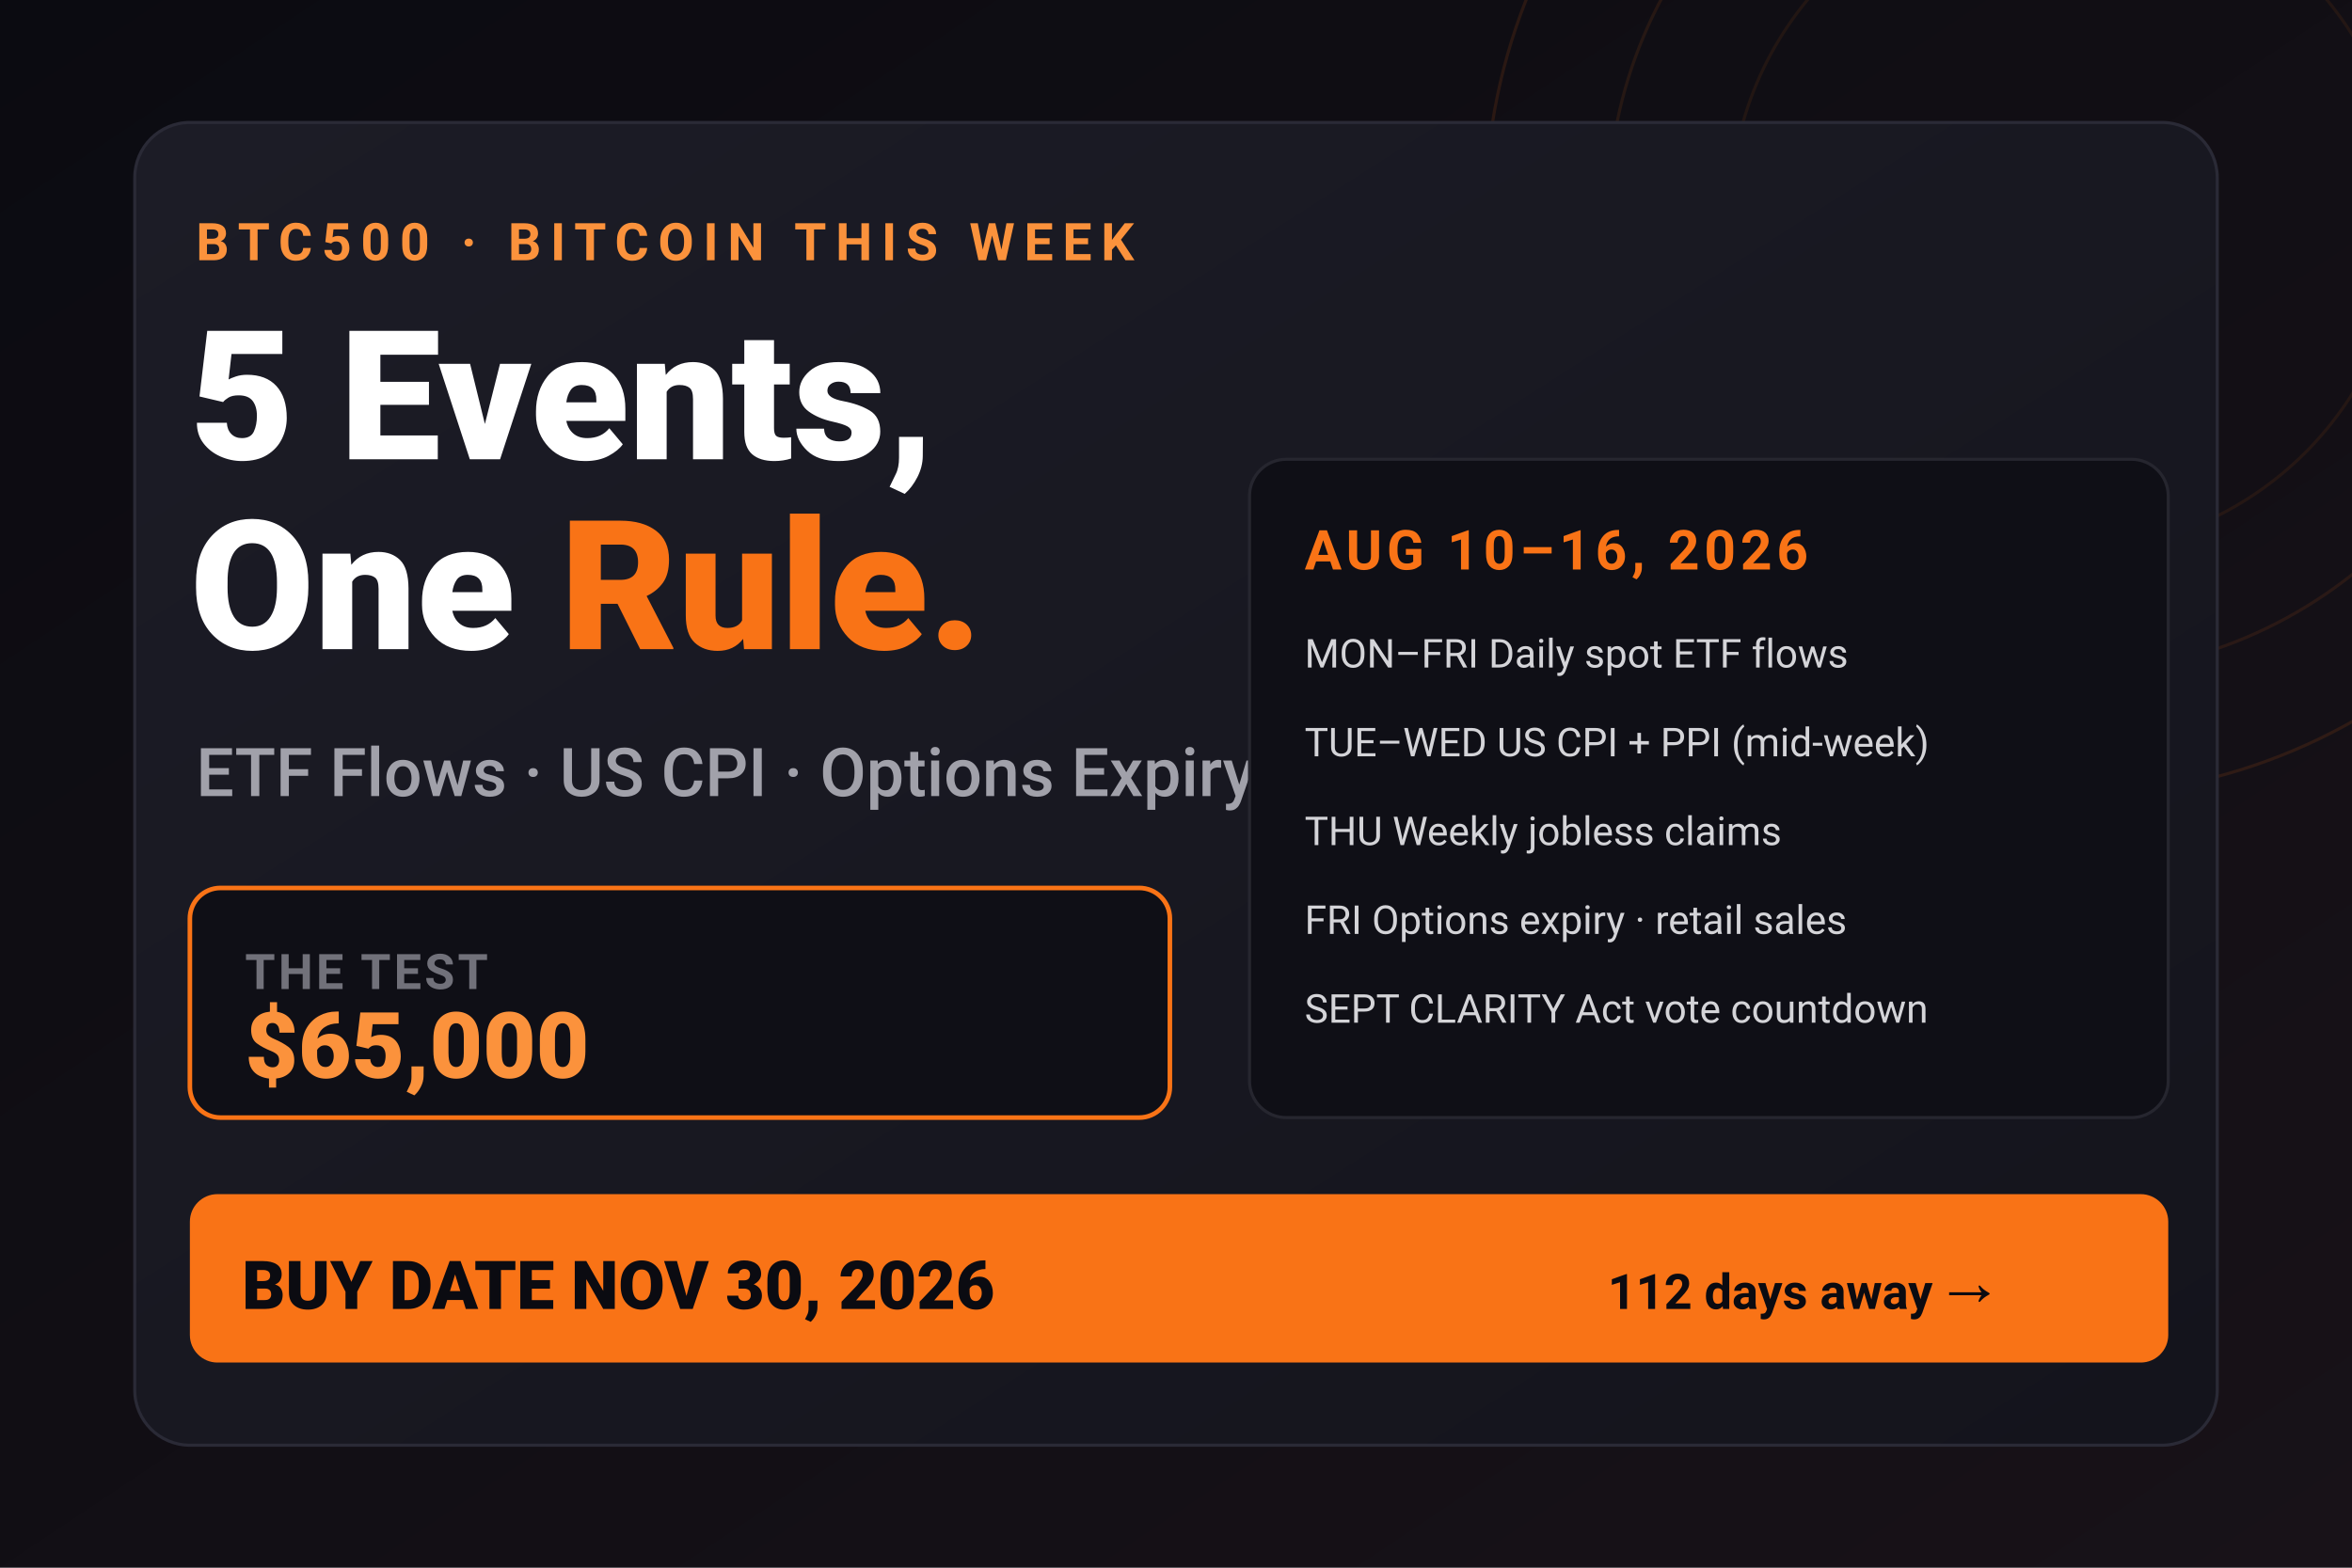
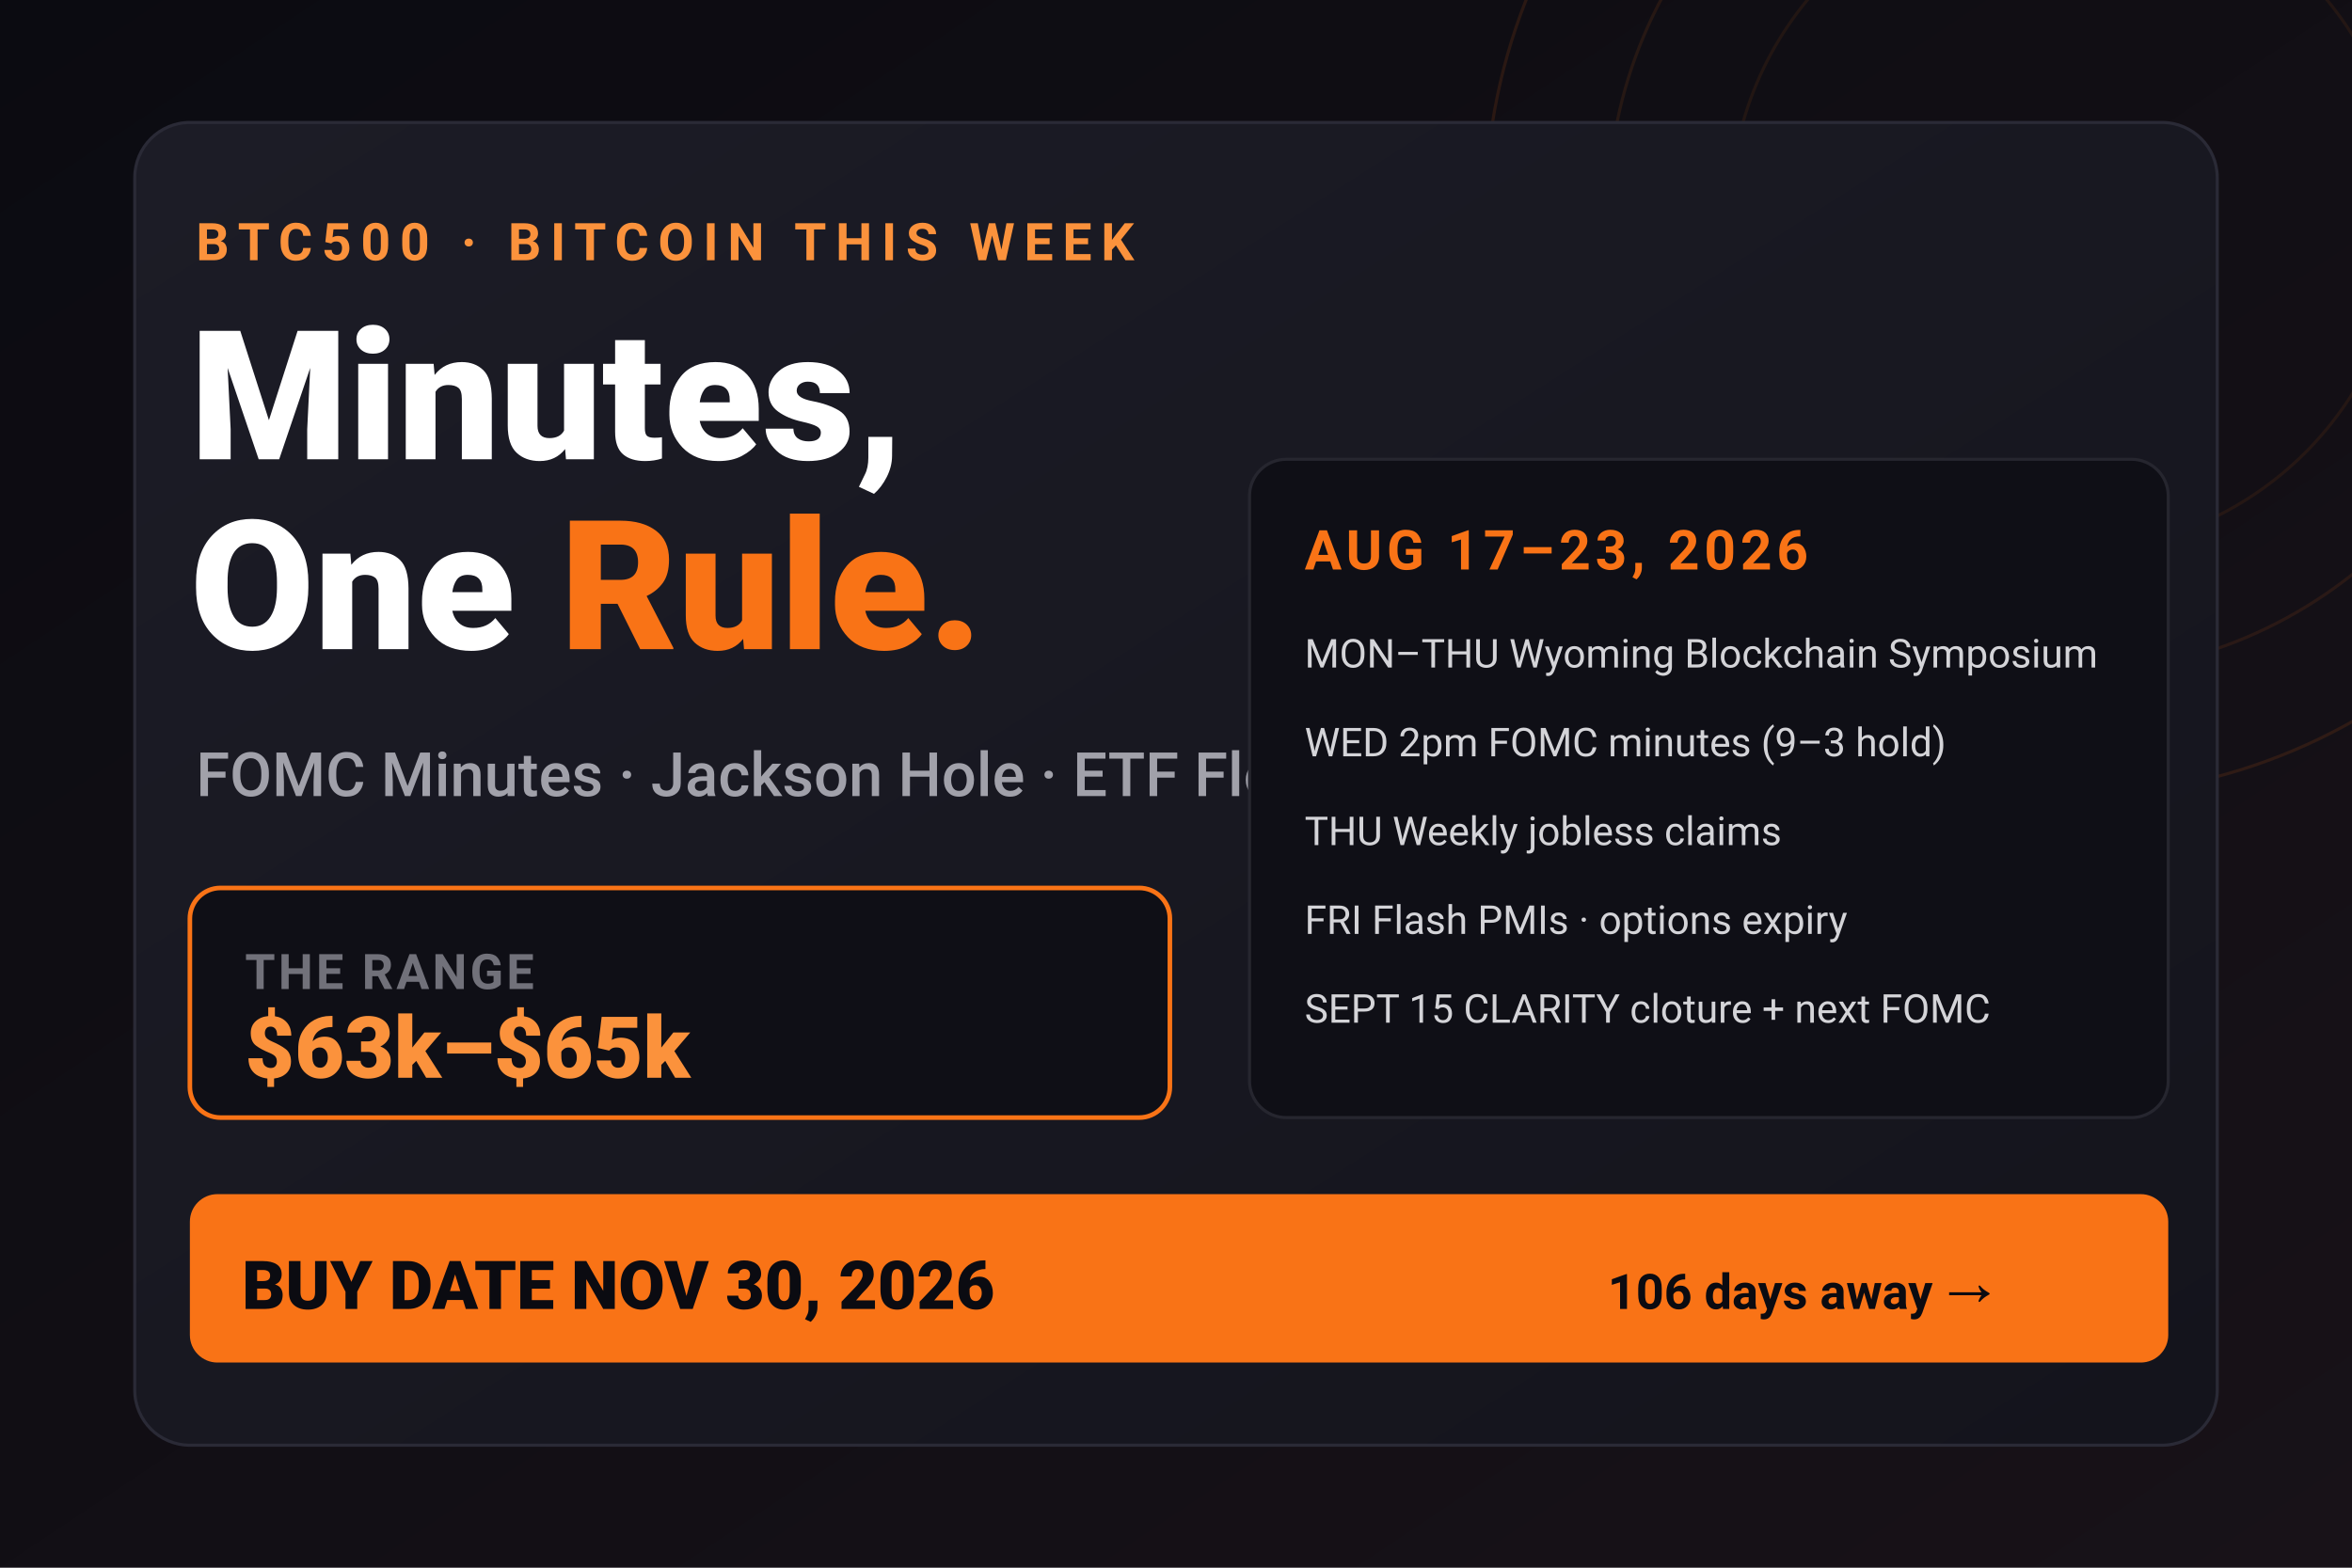
<svg xmlns="http://www.w3.org/2000/svg" width="1536" height="1024" viewBox="0 0 1536 1024" role="img" aria-labelledby="title desc">
  <defs>
    <linearGradient id="bg" x1="0" y1="0" x2="1" y2="1">
      <stop offset="0" stop-color="#0b0b11" />
      <stop offset="1" stop-color="#181218" />
    </linearGradient>
    <linearGradient id="acc" x1="0" y1="0" x2="1" y2="0">
      <stop offset="0" stop-color="#f97316" />
      <stop offset="1" stop-color="#fb923c" />
    </linearGradient>
    <linearGradient id="cardg" x1="0" y1="0" x2="1" y2="1">
      <stop offset="0" stop-color="#1c1c26" />
      <stop offset="1" stop-color="#14141c" />
    </linearGradient>
  </defs>
  <rect width="1536" height="1024" fill="url(#bg)" />
  <circle cx="1350" cy="140" r="380" fill="none" stroke="#f97316" stroke-opacity="0.12" stroke-width="2" />
  <circle cx="1350" cy="140" r="300" fill="none" stroke="#f97316" stroke-opacity="0.10" stroke-width="2" />
  <circle cx="1350" cy="140" r="220" fill="none" stroke="#f97316" stroke-opacity="0.08" stroke-width="2" />
  <rect x="88" y="80" width="1360" height="864" rx="36" fill="url(#cardg)" stroke="#2a2a36" stroke-width="2" />
  <g font-family="-apple-system, BlinkMacSystemFont, 'Segoe UI', Roboto, Helvetica, Arial, sans-serif">
    <text x="128" y="170" font-size="34" font-weight="700" fill="#fb923c" letter-spacing="6">BTC500 · BITCOIN THIS WEEK</text>
-     <text x="124" y="300" font-size="118" font-weight="800" fill="#ffffff">5 Events,</text>
+     <text x="124" y="300" font-size="118" font-weight="800" fill="#ffffff">Minutes,</text>
    <text x="124" y="424" font-size="118" font-weight="800" fill="#ffffff">One <tspan fill="#f97316">Rule.</tspan>
    </text>
-     <text x="128" y="520" font-size="44" fill="#a1a1aa" font-weight="500">ETF Flows · US CPI · Options Expiry · CLARITY Countdown</text>
+     <text x="128" y="520" font-size="40" fill="#a1a1aa" font-weight="500">FOMC Minutes · Jackson Hole · ETF Flows · Options Expiry</text>
    <rect x="124" y="580" width="640" height="150" rx="20" fill="#0f0f16" stroke="#f97316" stroke-width="3" />
-     <text x="160" y="646" font-size="32" font-weight="600" fill="#71717a" letter-spacing="2">THE TEST</text>
-     <text x="160" y="704" font-size="60" font-weight="800" fill="#fb923c">$65,000</text>
+     <text x="160" y="646" font-size="32" font-weight="600" fill="#71717a" letter-spacing="2">THE RANGE</text>
+     <text x="160" y="704" font-size="56" font-weight="800" fill="#fb923c">$63k–$65k</text>
    <rect x="816" y="300" width="600" height="430" rx="24" fill="#0f0f16" stroke="#26262f" stroke-width="2" />
-     <text x="852" y="372" font-size="36" font-weight="700" fill="#f97316" letter-spacing="3">AUG 10–16, 2026</text>
+     <text x="852" y="372" font-size="36" font-weight="700" fill="#f97316" letter-spacing="3">AUG 17–23, 2026</text>
    <g font-size="26" fill="#d4d4d8">
-       <text x="852" y="436">MON–FRI   Daily spot ETF flows</text>
-       <text x="852" y="494">TUE–WED   US CPI + PPI (mid-week)</text>
-       <text x="852" y="552">THU       Weekly jobless claims</text>
-       <text x="852" y="610">FRI       Options expiry · retail sales</text>
-       <text x="852" y="668">SEPT      CLARITY Act vote countdown</text>
+       <text x="852" y="436">MON–THU   Wyoming Blockchain Symposium</text>
+       <text x="852" y="494">WED 2pm    FOMC minutes (9–3 hold)</text>
+       <text x="852" y="552">THU        Weekly jobless claims</text>
+       <text x="852" y="610">FRI        Flash PMIs · options expiry</text>
+       <text x="852" y="668">SEPT 15    CLARITY cloture + next FOMC</text>
    </g>
    <rect x="124" y="780" width="1292" height="110" rx="18" fill="#f97316" />
    <text x="158" y="855" font-size="44" font-weight="800" fill="#0b0b11">BUY DATE NOV 30, 2026</text>
-     <text x="1050" y="855" font-size="32" font-weight="700" fill="#0b0b11">112 days away →</text>
+     <text x="1050" y="855" font-size="32" font-weight="700" fill="#0b0b11">106 days away →</text>
  </g>
</svg>
